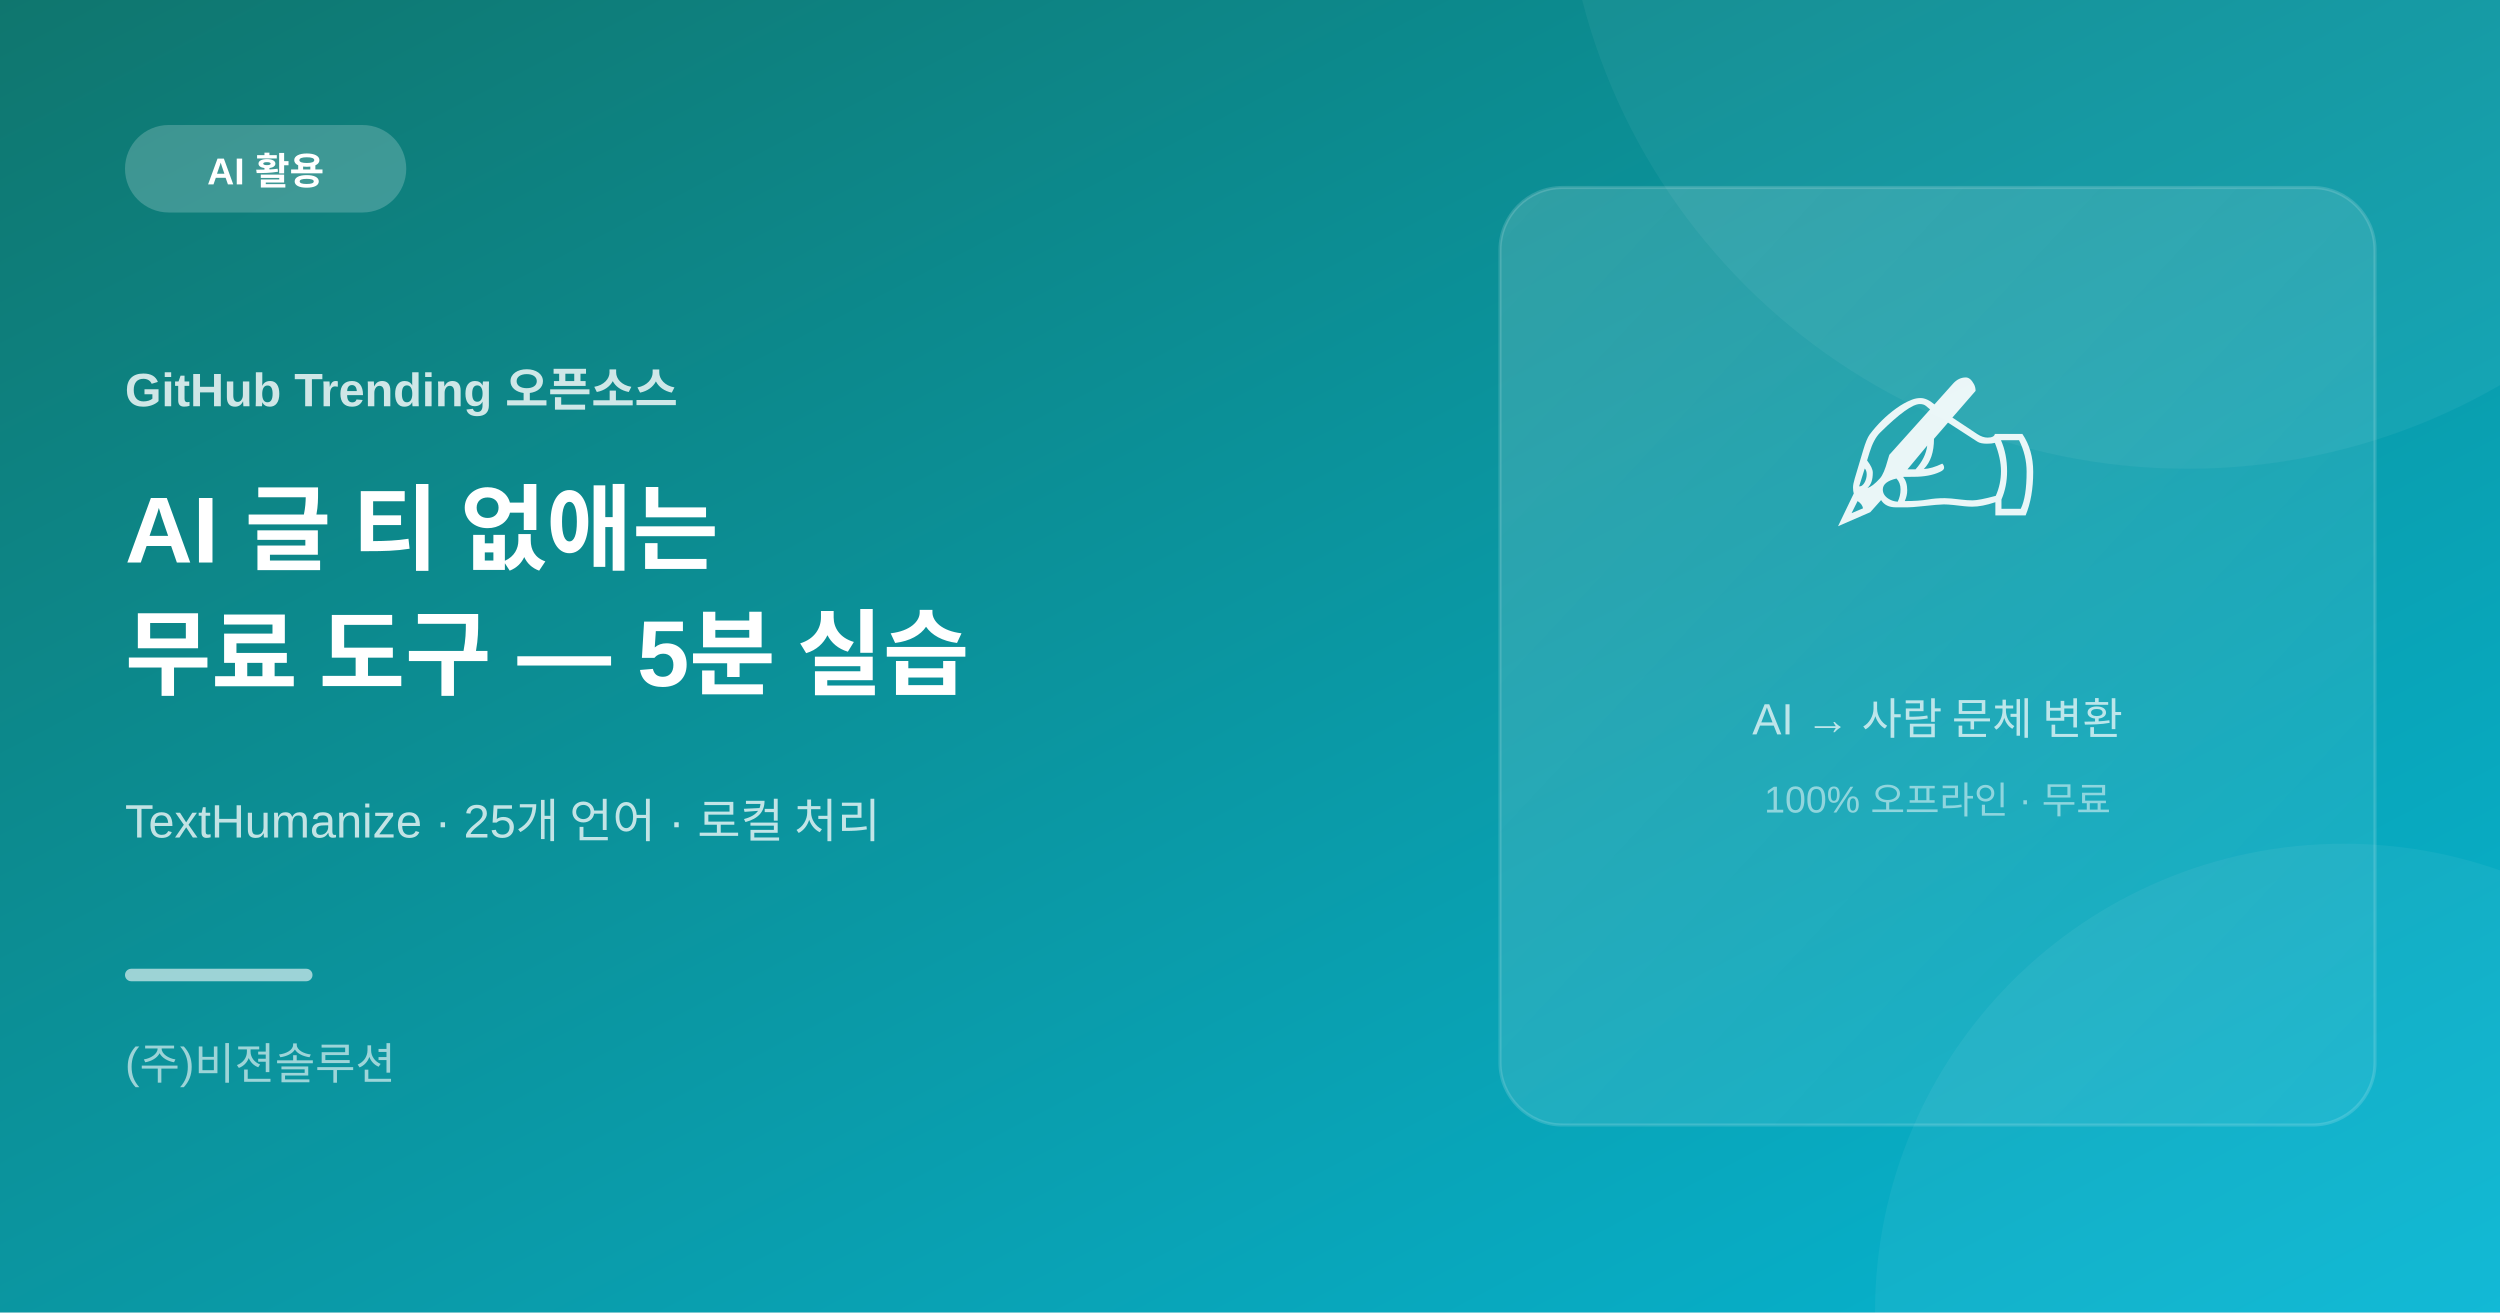
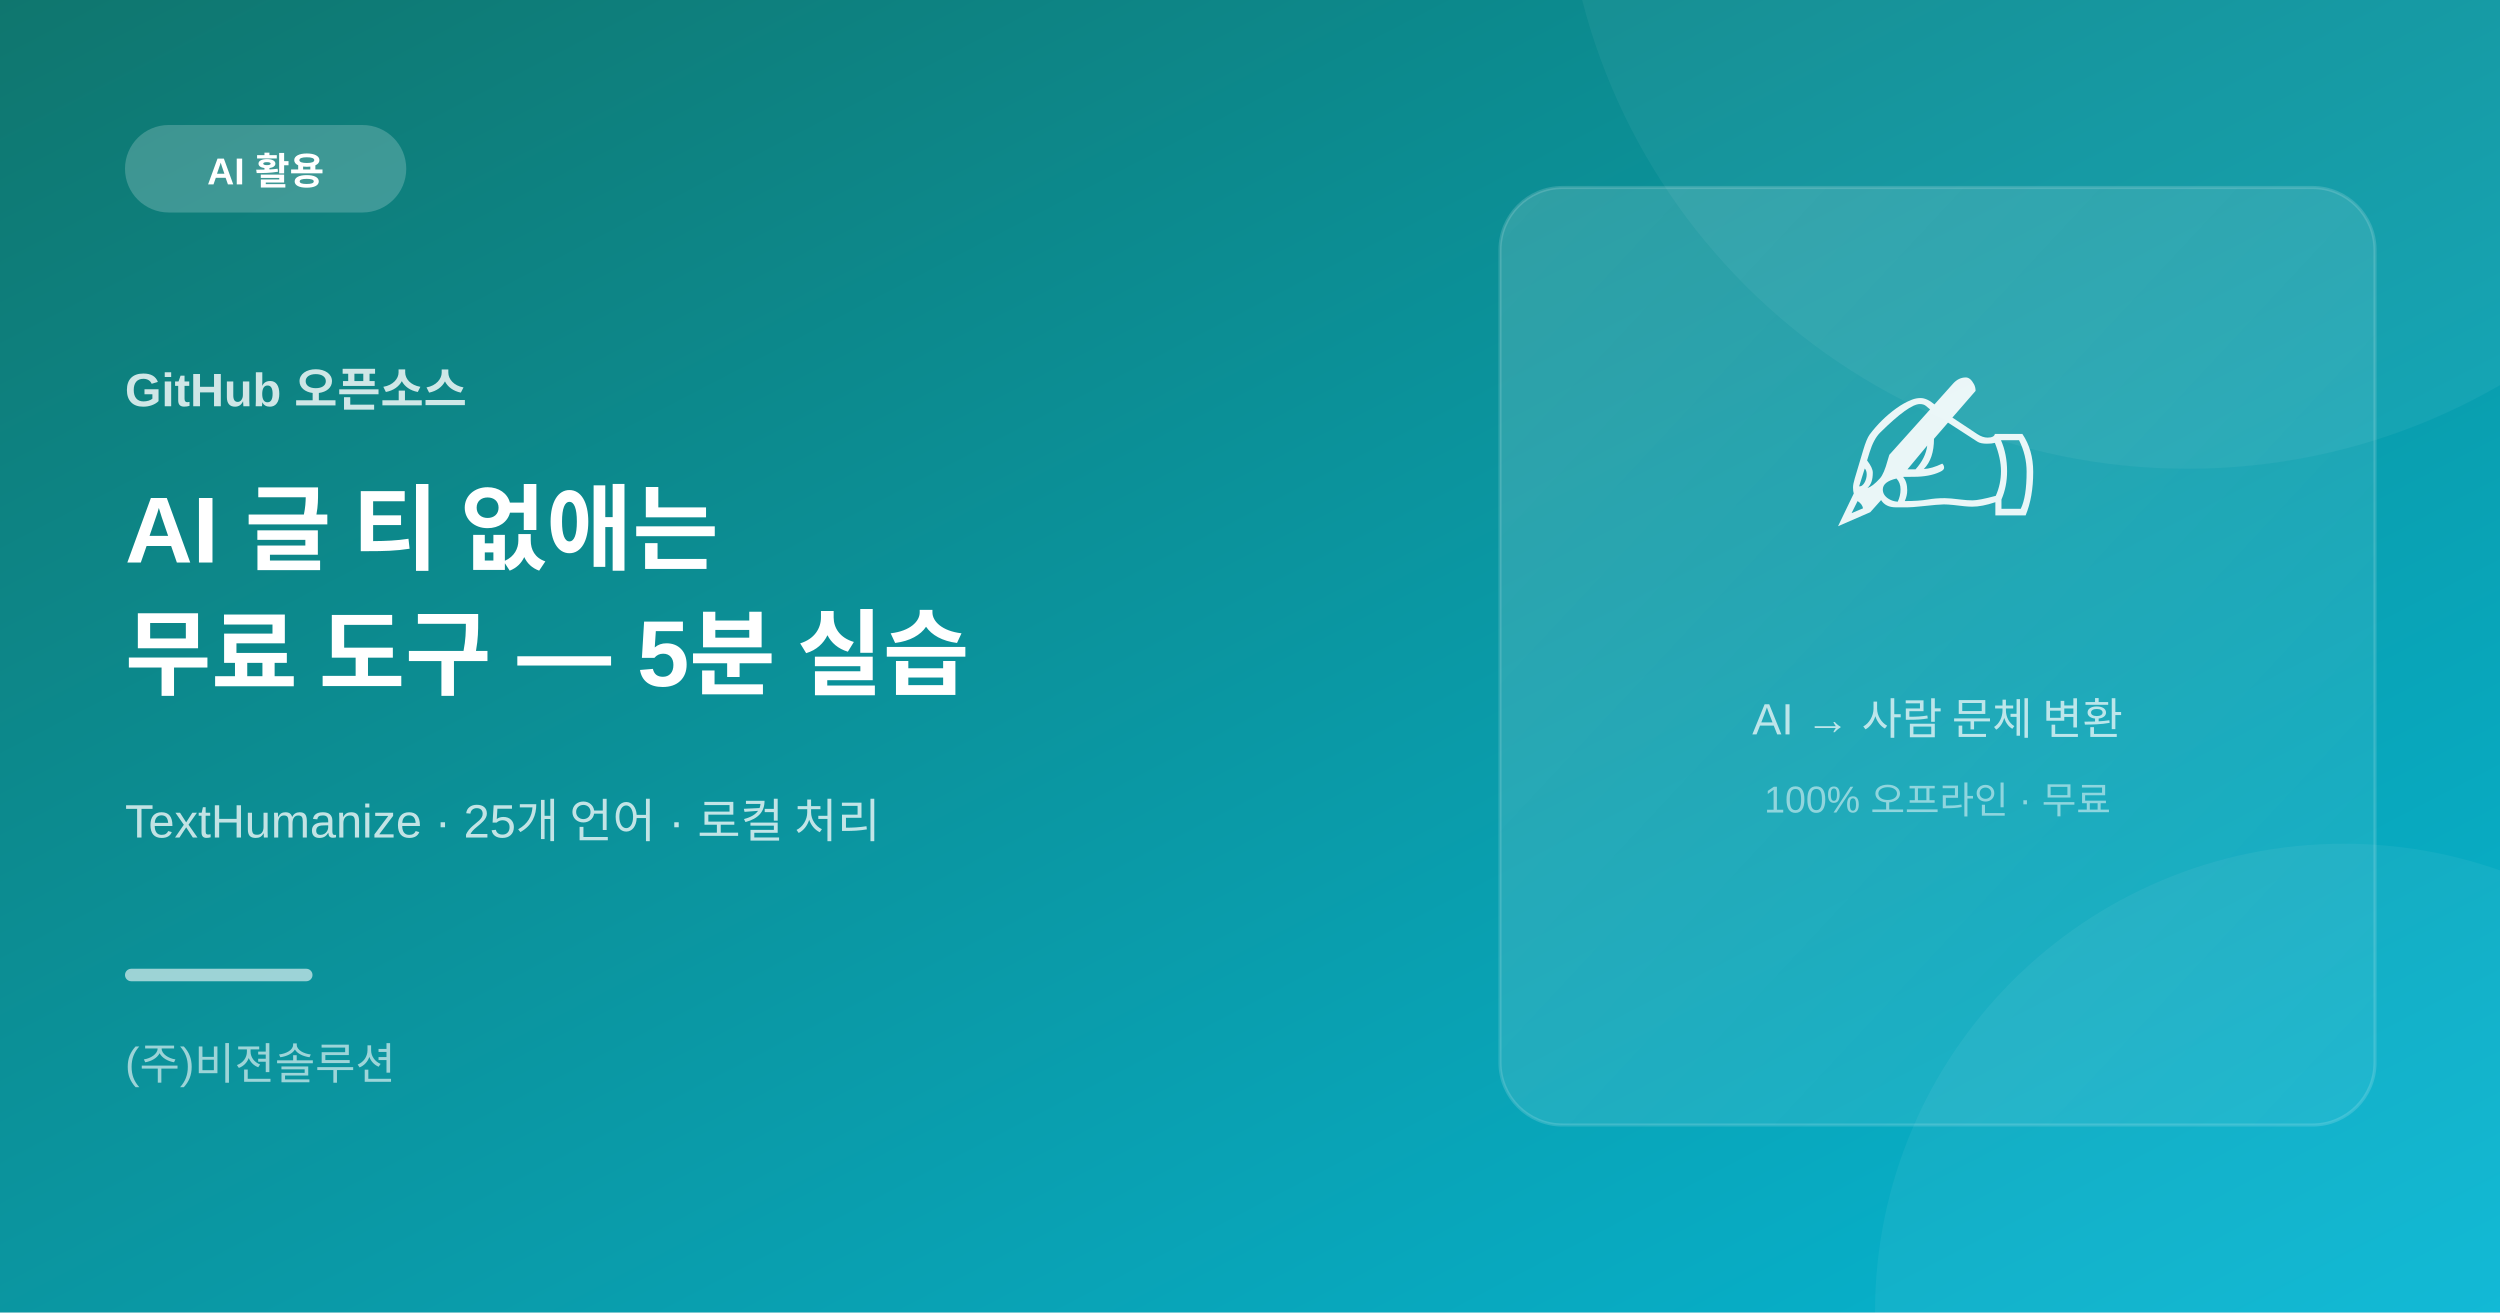
<svg xmlns="http://www.w3.org/2000/svg" viewBox="0 0 800 420" width="800" height="420">
  <defs>
    <linearGradient id="bg" x1="0%" y1="0%" x2="100%" y2="100%">
      <stop offset="0%" style="stop-color:#0f766e;stop-opacity:1" />
      <stop offset="100%" style="stop-color:#06b6d4;stop-opacity:1" />
    </linearGradient>
    <linearGradient id="card1" x1="0%" y1="0%" x2="100%" y2="100%">
      <stop offset="0%" style="stop-color:#ffffff;stop-opacity:0.15" />
      <stop offset="100%" style="stop-color:#ffffff;stop-opacity:0.05" />
    </linearGradient>
  </defs>
  <rect width="800" height="420" fill="url(#bg)" />
  <circle cx="700" cy="-50" r="200" fill="white" opacity="0.05" />
  <circle cx="750" cy="420" r="150" fill="white" opacity="0.05" />
  <rect x="40" y="40" width="90" height="28" rx="14" fill="white" opacity="0.2" />
  <text x="85" y="59" text-anchor="middle" font-family="Arial, sans-serif" font-size="12" font-weight="700" fill="white">AI 활용</text>
  <rect x="480" y="60" width="280" height="300" rx="20" fill="url(#card1)" stroke="white" stroke-opacity="0.15" stroke-width="1" />
  <text x="620" y="175" text-anchor="middle" font-family="Arial, sans-serif" font-size="80" fill="white" opacity="0.9">✍️</text>
  <text x="620" y="235" text-anchor="middle" font-family="Arial, sans-serif" font-size="14" fill="white" opacity="0.7">AI → 사람 문체 변환</text>
  <text x="620" y="260" text-anchor="middle" font-family="Arial, sans-serif" font-size="12" fill="white" opacity="0.5">100% 오프라인 · 무료</text>
-   <text x="40" y="130" font-family="Arial, sans-serif" font-size="15" font-weight="600" fill="white" opacity="0.8">GitHub Trending 오픈소스</text>
+   <text x="40" y="130" font-family="Arial, sans-serif" font-size="15" font-weight="600" fill="white" opacity="0.8">GitHub 오픈소스</text>
  <text x="40" y="180" font-family="Arial, sans-serif" font-size="30" font-weight="900" fill="white">AI 글 티 없애는</text>
  <text x="40" y="220" font-family="Arial, sans-serif" font-size="30" font-weight="900" fill="white">무료 도구 — 5분 실습</text>
  <text x="40" y="268" font-family="Arial, sans-serif" font-size="15" fill="white" opacity="0.75">TextHumanize · 25개 언어 · 로컬 처리</text>
  <rect x="40" y="310" width="60" height="4" rx="2" fill="white" opacity="0.6" />
  <text x="40" y="345" font-family="Arial, sans-serif" font-size="14" fill="white" opacity="0.6">(주)비젼솔루션</text>
</svg>
